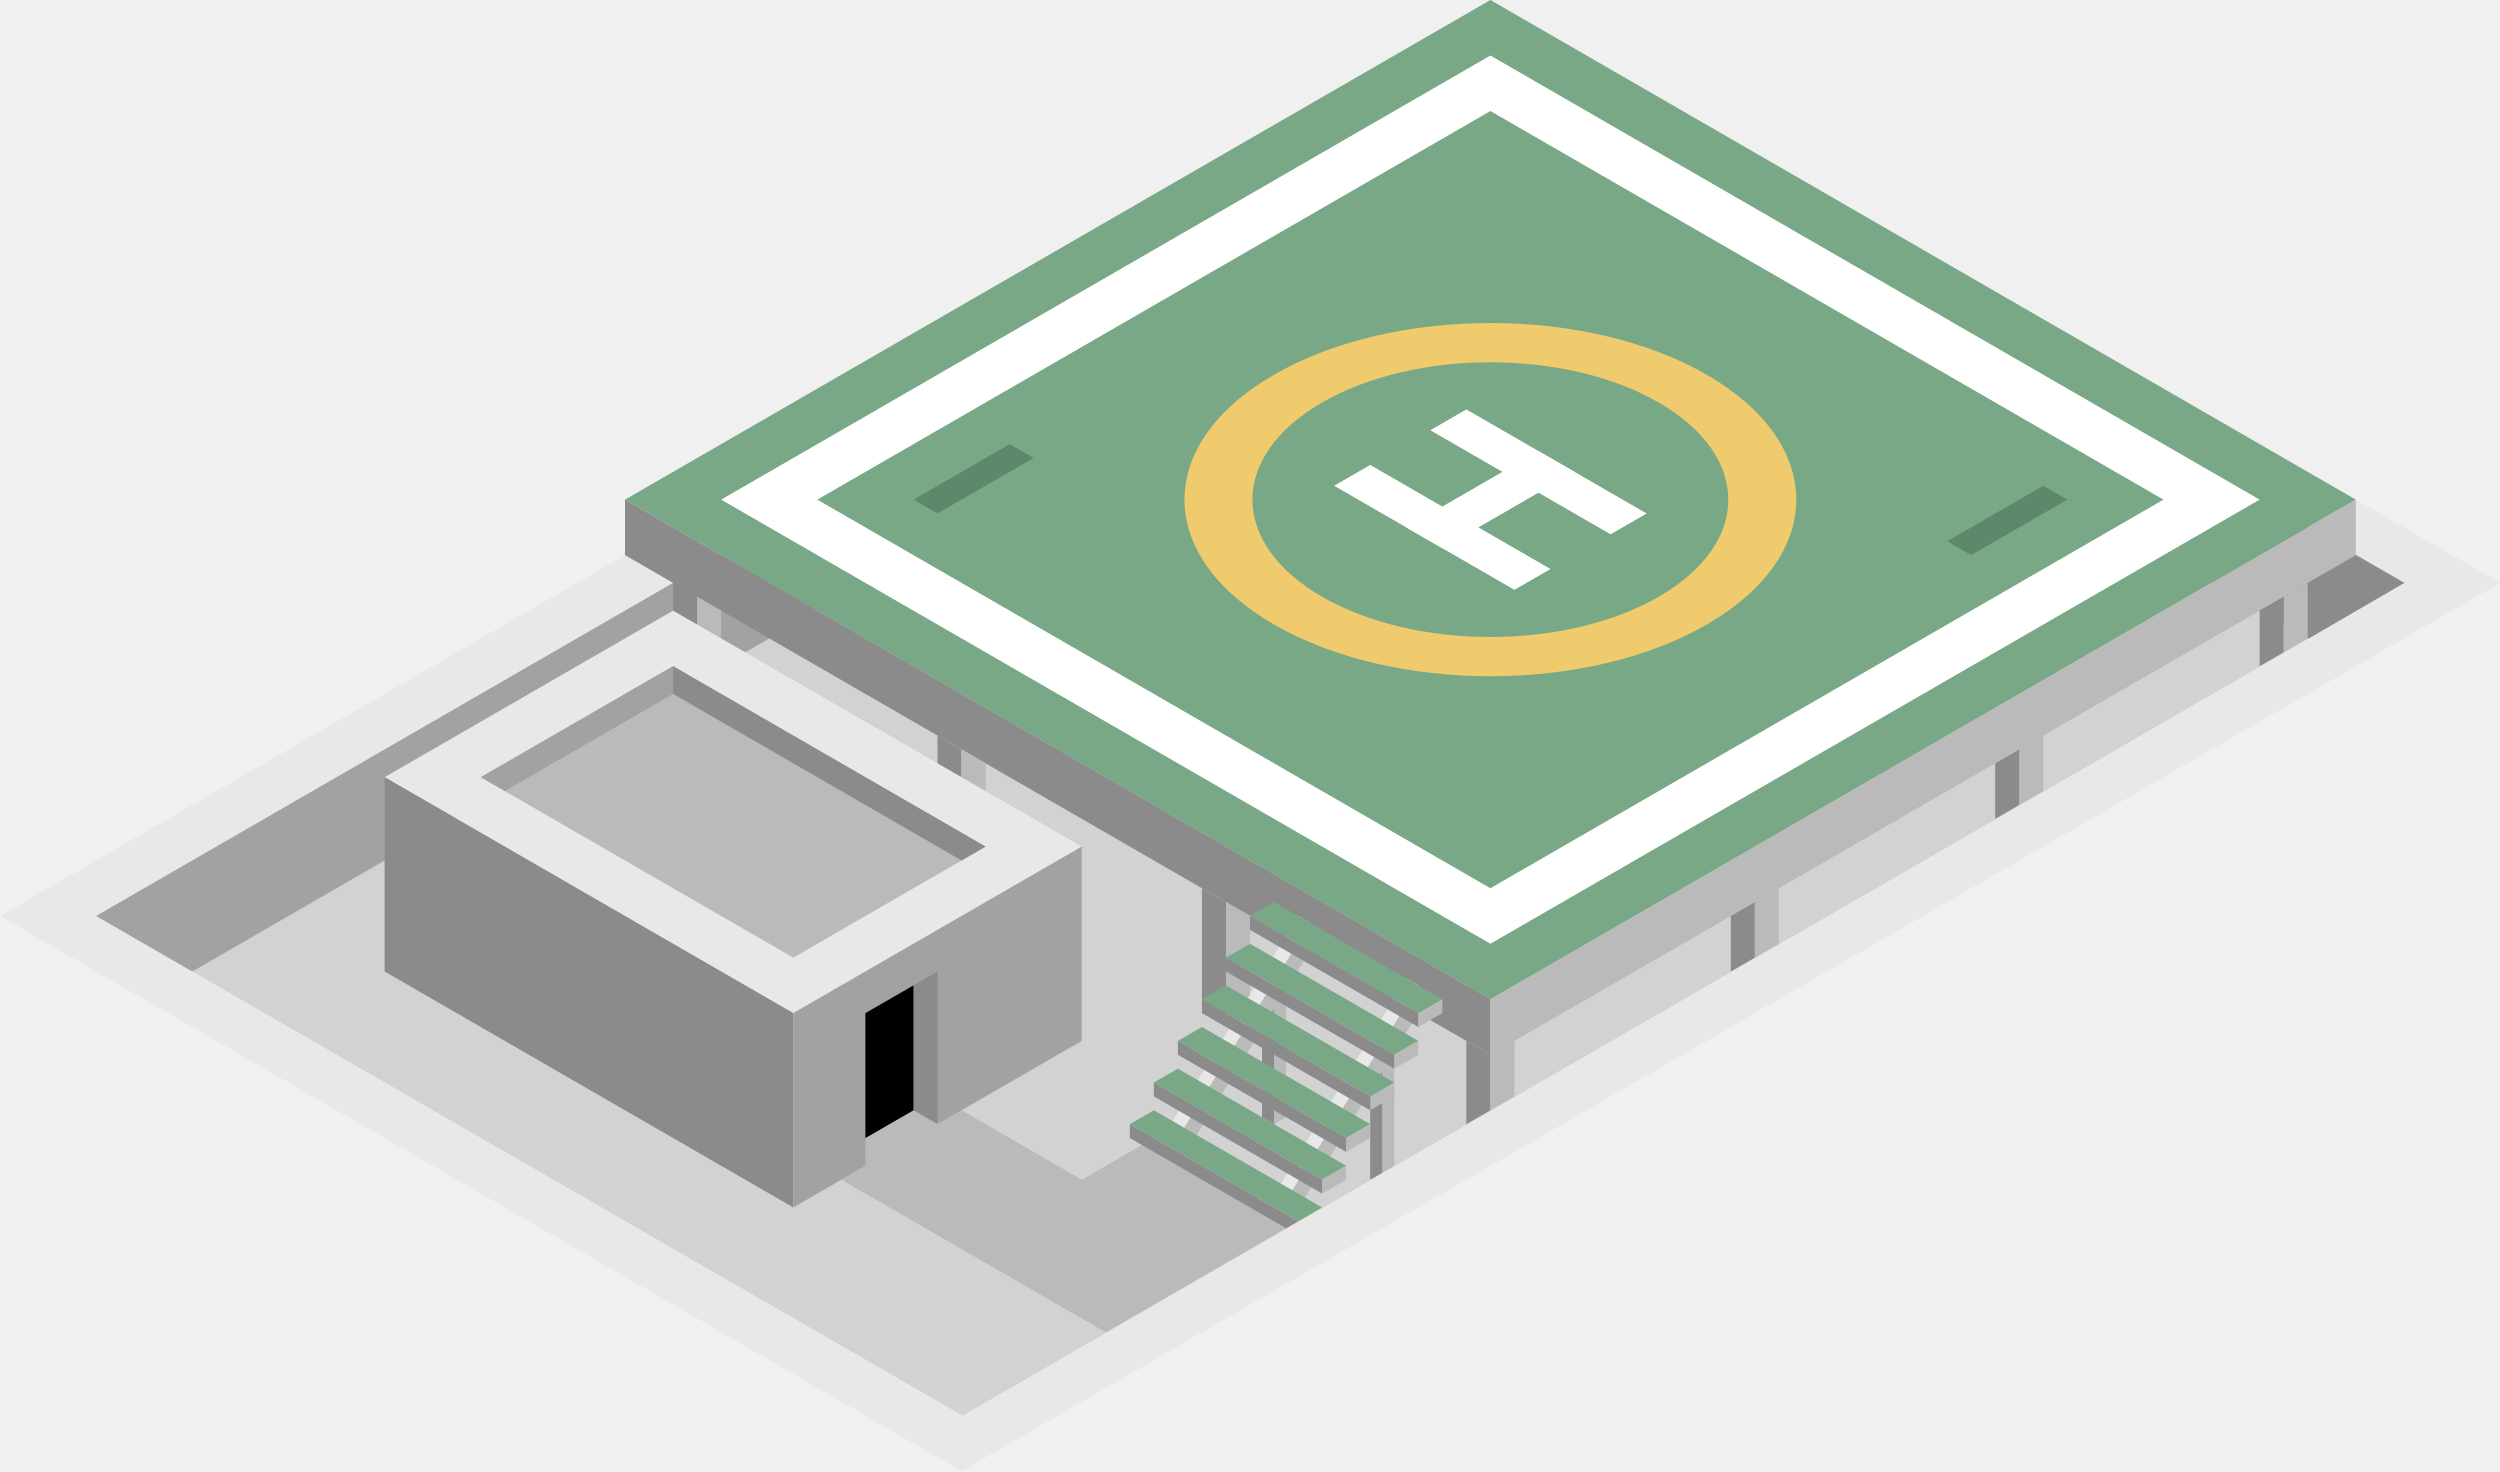
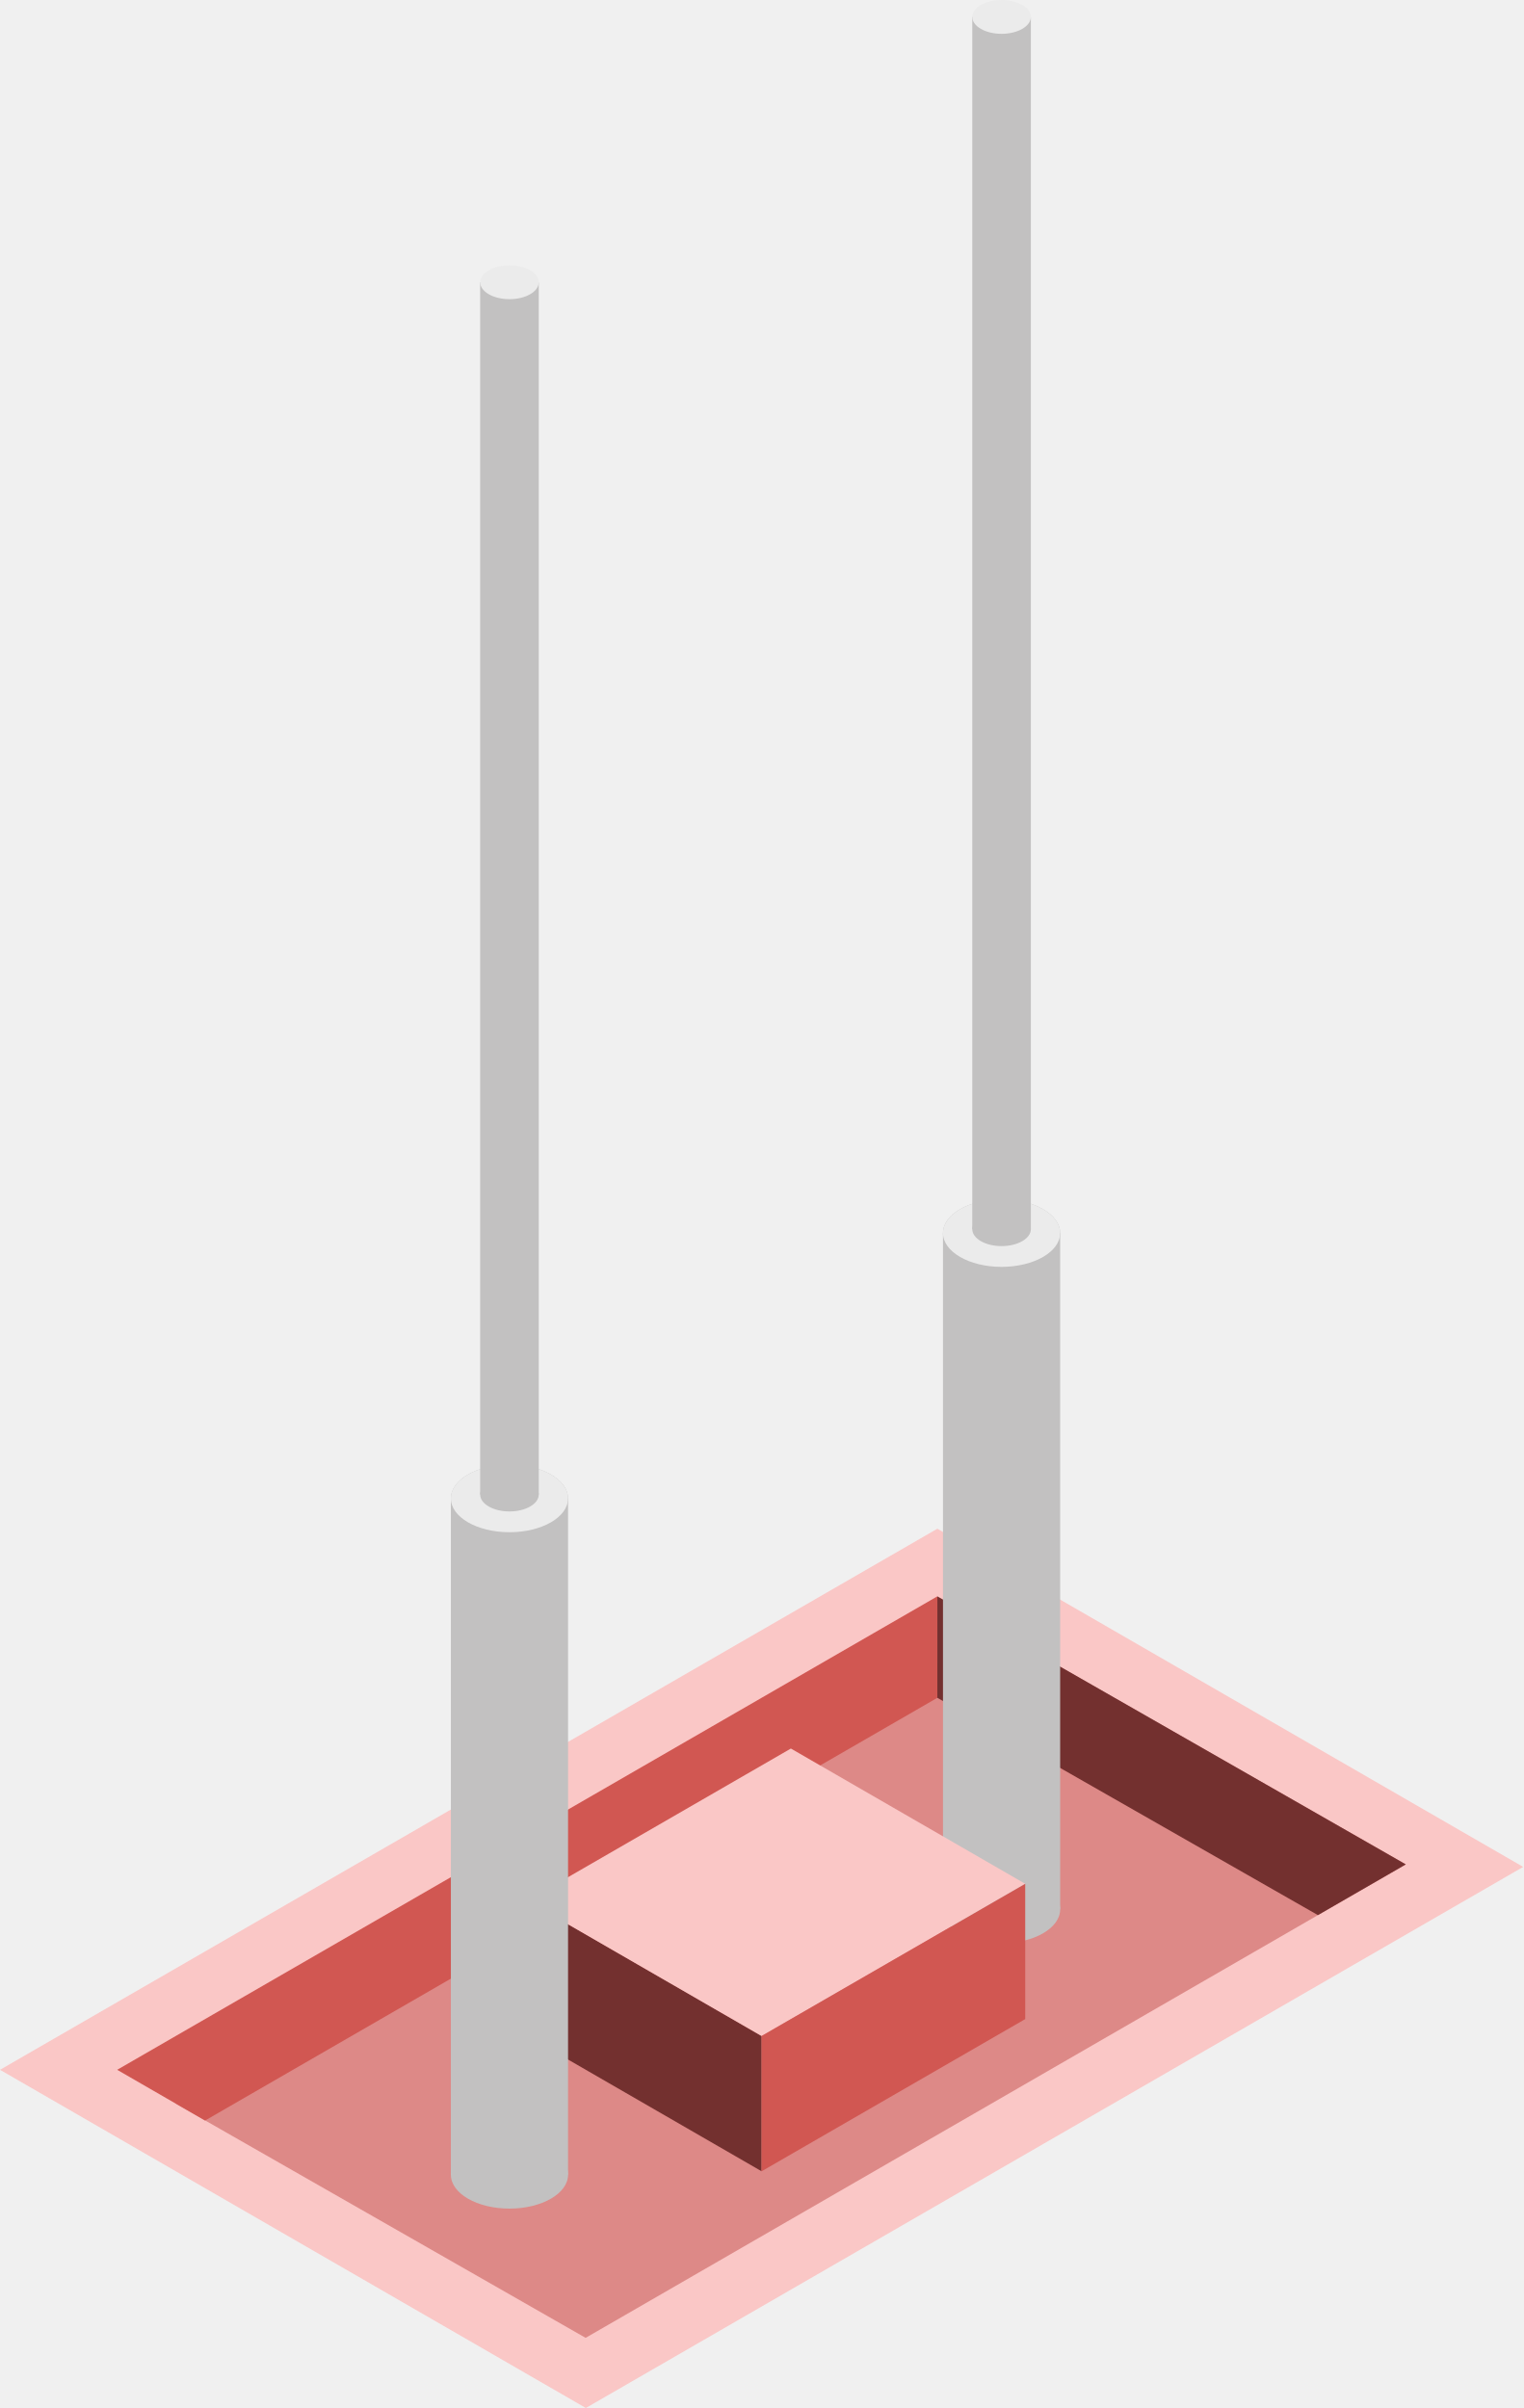
- <svg xmlns="http://www.w3.org/2000/svg" id="Layer_1" data-name="Layer 1" viewBox="0 0 260 152.998">
+ <svg xmlns="http://www.w3.org/2000/svg" id="Layer_1" data-name="Layer 1" viewBox="0 0 260 411.092">
  <defs>
    <style>
+       .top-light {
+         fill: #fac7c6;
+       }
+ 
+       .top-prim {
+         fill: #dd8987;
+       }
+ 
+       .exterior-R-prim {
+         fill: #d15752;
+       }
+ 
+       .exterior-L-prim {
+         fill: #73302f;
+       }
+ 
      .cls-1 {
-         fill: #e9e8e8;
+         fill: #c2c1c1;
      }

      .cls-2 {
-         fill: #d2d2d2;
-       }
- 
-       .cls-3 {
-         fill: #8b8b8b;
-       }
- 
-       .cls-4 {
-         fill: #a2a2a1;
-       }
- 
-       .cls-5 {
-         fill: #79a886;
-       }
- 
-       .cls-6 {
-         fill: #bababa;
-       }
- 
-       .cls-7 {
-         fill: #fff;
-       }
- 
-       .cls-8 {
-         fill: #efcb6d;
-       }
- 
-       .cls-9 {
-         fill: #5d896a;
-       }
- 
-       .cls-10 {
-         fill: #010101;
+         fill: #ebebeb;
      }
    </style>
  </defs>
  <g>
-     <path id="Path" class="cls-1" d="M0,95.263,160,2.887,260,60.622l-160,92.376Z" />
-     <path id="Path-2" data-name="Path" class="cls-2" d="M160,8.66l90.111,51.962-150,86.603L10,95.263Z" />
-     <path id="Path-3" data-name="Path" class="cls-3" d="M150.037,2.887v11.547l90.074,51.962,9.926-5.774Z" />
-     <path id="Path-4" data-name="Path" class="cls-4" d="M10,95.263,160,8.66v11.547L20,101.036Z" />
-     <path id="Path-5" data-name="Path" class="cls-5" d="M155,0,65,51.962l90,51.962,90-51.962Z" />
-     <path id="Path-6" data-name="Path" class="cls-3" d="M65,51.962V57.735l90,51.962V103.923Z" />
-     <path id="Path-7" data-name="Path" class="cls-6" d="M245,51.962V57.735l-90,51.962V103.923Z" />
-     <path id="Path-8" data-name="Path" class="cls-6" d="M240,60.622l-2.5,1.443v5.774l2.5-1.443Z" />
-     <g id="Group">
-       <path id="Path-9" data-name="Path" class="cls-3" d="M70,60.622l2.5,1.443v11.547L70,72.169Z" />
-       <path id="Path-10" data-name="Path" class="cls-6" d="M75,72.169l-2.5,1.443V62.065L75,63.508Z" />
-     </g>
-     <g id="Group-2" data-name="Group">
-       <path id="Path-11" data-name="Path" class="cls-3" d="M125,92.376l2.5,1.443v12.269l-2.5-1.443Z" />
-       <path id="Path-12" data-name="Path" class="cls-6" d="M130,103.923l-2.5,1.443V93.819l2.5,1.443Z" />
-     </g>
-     <g id="Group-3" data-name="Group">
-       <path id="Path-13" data-name="Path" class="cls-6" d="M185,92.376l-2.5,1.443v5.774L185,98.15Z" />
-       <path id="Path-14" data-name="Path" class="cls-3" d="M180,101.036l2.5-1.443V93.819L180,95.263Z" />
-     </g>
-     <g id="Group-4" data-name="Group">
-       <path id="Path-15" data-name="Path" class="cls-3" d="M97.5,76.499l2.5,1.443v11.547l-2.5-1.443Z" />
-       <path id="Path-16" data-name="Path" class="cls-6" d="M102.5,88.046,100,89.489V77.942l2.5,1.443Z" />
-     </g>
-     <g id="Group-5" data-name="Group">
-       <path id="Path-17" data-name="Path" class="cls-6" d="M212.5,76.499,210,77.942v5.774l2.5-1.443Z" />
-       <path id="Path-18" data-name="Path" class="cls-3" d="M207.5,85.159l2.5-1.443V77.942l-2.5,1.443Z" />
-     </g>
-     <path id="Path-19" data-name="Path" class="cls-3" d="M235,69.282l2.5-1.443V62.065L235,63.508Z" />
-     <g id="Group-6" data-name="Group">
-       <path id="Path-20" data-name="Path" class="cls-3" d="M152.5,108.253l2.5,1.443V115.47l-2.5,1.443Z" />
-       <path id="Path-21" data-name="Path" class="cls-6" d="M157.5,114.027,155,115.47v-5.774l2.5-1.443Z" />
-     </g>
-     <path id="Path-22" data-name="Path" class="cls-7" d="M75,51.962l80-46.188,80,46.188L155,98.15Z" />
-     <path id="Path-23" data-name="Path" class="cls-5" d="M155,11.547,85,51.962,155,92.376l70-40.414Z" />
-     <path id="Path-24" data-name="Path" class="cls-6" d="M143.75,121.965l1.25-.722v-12.99l-1.25.722Z" />
-     <path id="Path-25" data-name="Path" class="cls-6" d="M132.5,116.913l1.25-.722V101.758l-1.25.722Z" />
-     <path id="Path-26" data-name="Path" class="cls-3" d="M142.5,122.687l1.25-.722v-12.99l-1.25.722Z" />
-     <path id="Path-27" data-name="Path" class="cls-3" d="M131.25,116.192l1.25.722V102.48l-1.25.722Z" />
-     <path id="Path-28" data-name="Path" class="cls-8" d="M132.5,38.971h0c-12.418,7.17-12.418,18.811,0,25.981h0c12.418,7.17,32.582,7.17,45,0h0c12.418-7.17,12.418-18.811,0-25.981h0C165.082,31.802,144.918,31.802,132.5,38.971Z" />
-     <path id="Path-29" data-name="Path" class="cls-5" d="M137.5,41.858h0c-9.659,5.576-9.659,14.631,0,20.207h0c9.659,5.576,25.341,5.576,35,0h0c9.659-5.576,9.659-14.631,0-20.207h0C162.841,36.282,147.159,36.282,137.5,41.858Z" />
-     <path id="Path-30" data-name="Path" class="cls-1" d="M131.25,126.295l1.25.722,15-24.537-1.25-.722Z" />
-     <path id="Path-31" data-name="Path" class="cls-1" d="M120,119.8l1.25.722,15-24.537L135,95.263Z" />
-     <path id="Path-32" data-name="Path" class="cls-6" d="M147.5,105.366V102.48L133.75,124.852v2.887Z" />
-     <path id="Path-33" data-name="Path" class="cls-6" d="M136.25,98.871V95.984L122.5,118.357v2.887Z" />
-     <g id="Group-7" data-name="Group">
-       <g id="Group-8" data-name="Group">
-         <path id="Path-34" data-name="Path" class="cls-7" d="M138.75,50.518l3.75-2.165,18.75,10.825-3.75,2.165Z" />
-         <path id="Path-35" data-name="Path" class="cls-7" d="M148.75,44.745l3.75-2.165,18.75,10.825L167.5,55.57Z" />
-         <path id="Path-36" data-name="Path" class="cls-7" d="M146.25,54.848,160,46.91l3.75,2.165L150,57.013Z" />
-       </g>
-     </g>
-     <path id="Path-37" data-name="Path" class="cls-5" d="M150,103.923l-2.5,1.443L130,95.263l2.5-1.443Z" />
-     <path id="Path-38" data-name="Path" class="cls-5" d="M145,112.583l-2.5,1.443L125,103.923l2.5-1.443Z" />
-     <path id="Path-39" data-name="Path" class="cls-5" d="M140,121.243l-2.5,1.443L120,112.583l2.5-1.443Z" />
-     <path id="Path-40" data-name="Path" class="cls-5" d="M147.5,108.253l-2.5,1.443L127.5,99.593,130,98.15Z" />
-     <path id="Path-41" data-name="Path" class="cls-5" d="M142.5,116.913l-2.5,1.443-17.5-10.104L125,106.81Z" />
-     <path id="Path-42" data-name="Path" class="cls-5" d="M137.5,125.574,135,127.017l-17.5-10.104L120,115.47Z" />
-     <path id="Path-43" data-name="Path" class="cls-6" d="M87.5,122.687,115,138.564l20-11.547-15-8.66-7.5,4.33L100,115.47Z" />
-     <path id="Path-44" data-name="Path" class="cls-6" d="M140,119.8l2.5-1.443v-1.443l-2.5,1.443Z" />
-     <path id="Path-45" data-name="Path" class="cls-6" d="M145,111.14l2.5-1.443v-1.443l-2.5,1.443Z" />
-     <path id="Path-46" data-name="Path" class="cls-6" d="M137.5,124.13l2.5-1.443v-1.443l-2.5,1.443Z" />
-     <path id="Path-47" data-name="Path" class="cls-6" d="M142.5,115.47l2.5-1.443v-1.443l-2.5,1.443Z" />
-     <path id="Path-48" data-name="Path" class="cls-6" d="M147.5,106.81l2.5-1.443V103.923l-2.5,1.443Z" />
-     <path id="Path-49" data-name="Path" class="cls-3" d="M130,95.263l17.5,10.104V106.81L130,96.706Z" />
-     <path id="Path-50" data-name="Path" class="cls-3" d="M127.5,99.593,145,109.697V111.14l-17.5-10.104Z" />
-     <path id="Path-51" data-name="Path" class="cls-3" d="M125,103.923l17.5,10.104V115.47L125,105.366Z" />
-     <path id="Path-52" data-name="Path" class="cls-3" d="M122.5,108.253,140,118.357V119.8l-17.5-10.104Z" />
-     <path id="Path-53" data-name="Path" class="cls-3" d="M120,112.583l17.5,10.104V124.13L120,114.027Z" />
-     <path id="Path-54" data-name="Path" class="cls-3" d="M117.5,116.913,135,127.017l-1.25.722-16.25-9.382Z" />
-     <path id="Path-55" data-name="Path" class="cls-9" d="M212.5,50.518l2.5,1.443L205,57.735l-2.5-1.443Z" />
-     <path id="Path-56" data-name="Path" class="cls-9" d="M105,46.188l2.5,1.443-10,5.774L95,51.962Z" />
-     <path id="Path-57" data-name="Path" class="cls-1" d="M70,63.508l42.5,24.537-30,17.32L40,80.829Z" />
-     <path id="Path-58" data-name="Path" class="cls-3" d="M82.5,125.574,40,101.036V80.829l42.5,24.537Z" />
-     <path id="Path-59" data-name="Path" class="cls-4" d="M82.5,105.366v20.207l30-17.32V88.046Z" />
-     <path id="Path-60" data-name="Path" class="cls-6" d="M50,80.829,82.5,99.593l20-11.547L70,69.282Z" />
-     <path id="Path-61" data-name="Path" class="cls-4" d="M70,69.282v2.887L52.5,82.272,50,80.829Z" />
-     <path id="Path-62" data-name="Path" class="cls-3" d="M102.5,88.046,100,89.489l-30-17.32V69.282Z" />
-     <path id="Path-63" data-name="Path" class="cls-3" d="M97.5,116.913,95,115.47V102.48l2.5-1.443Z" />
-     <path id="Path-64" data-name="Path" class="cls-6" d="M90,118.357l5-2.887,5,2.887-7.5,4.33L90,121.243Z" />
-     <path id="Path-65" data-name="Path" class="cls-10" d="M95,115.47l-5,2.887v-12.99l5-2.887Z" />
+     <path id="Path" class="top-light" d="M100,411.092,260,318.716,160,260.981,0,353.357Z" />
+     <path id="Path-2" data-name="Path" class="top-prim" d="M99.963,399.117l140-80.829L170,278.301,30,359.13Z" />
+     <path id="Path-3" data-name="Path" class="exterior-R-prim" d="M20,353.357l140-80.829v17.32L35,362.017Z" />
+     <path id="Path-4" data-name="Path" class="exterior-L-prim" d="M239.963,318.288l-15,8.66L160,289.849v-17.32Z" />
+     <ellipse id="Ellipse" class="cls-1" cx="170.963" cy="210.506" rx="10" ry="5.774" />
+     <ellipse id="Ellipse-2" data-name="Ellipse" class="cls-1" cx="170.963" cy="325.976" rx="10" ry="5.774" />
+     <rect id="Rectangle" class="cls-1" x="160.963" y="210.506" width="20" height="115.47" />
+     <ellipse id="Ellipse-3" data-name="Ellipse" class="cls-2" cx="170.963" cy="210.506" rx="10" ry="5.774" />
+     <ellipse id="Ellipse-4" data-name="Ellipse" class="cls-1" cx="170.963" cy="209.846" rx="5" ry="2.887" />
+     <rect id="Rectangle-2" data-name="Rectangle" class="cls-1" x="165.963" y="2.887" width="10" height="206.959" />
+     <ellipse id="Ellipse-5" data-name="Ellipse" class="cls-2" cx="170.963" cy="2.887" rx="5" ry="2.887" />
+     <path id="Path-5" data-name="Path" class="exterior-L-prim" d="M130,370.678v-23.094L90,324.49v23.094Z" />
+     <path id="Path-6" data-name="Path" class="top-light" d="M175,321.603l-45,25.981L90,324.49l45-25.981Z" />
+     <path id="Path-7" data-name="Path" class="exterior-R-prim" d="M130,370.678l45-25.981v-23.094l-45,25.981Z" />
+     <ellipse id="Ellipse-6" data-name="Ellipse" class="cls-1" cx="86.963" cy="255.808" rx="10" ry="5.774" />
+     <ellipse id="Ellipse-7" data-name="Ellipse" class="cls-1" cx="86.963" cy="371.278" rx="10" ry="5.774" />
+     <rect id="Rectangle-3" data-name="Rectangle" class="cls-1" x="76.963" y="255.808" width="20" height="115.47" />
+     <ellipse id="Ellipse-8" data-name="Ellipse" class="cls-2" cx="86.963" cy="255.808" rx="10" ry="5.774" />
+     <ellipse id="Ellipse-9" data-name="Ellipse" class="cls-1" cx="86.963" cy="255.147" rx="5" ry="2.887" />
+     <rect id="Rectangle-4" data-name="Rectangle" class="cls-1" x="81.963" y="48.188" width="10" height="206.959" />
+     <ellipse id="Ellipse-10" data-name="Ellipse" class="cls-2" cx="86.963" cy="48.188" rx="5" ry="2.887" />
  </g>
</svg>
